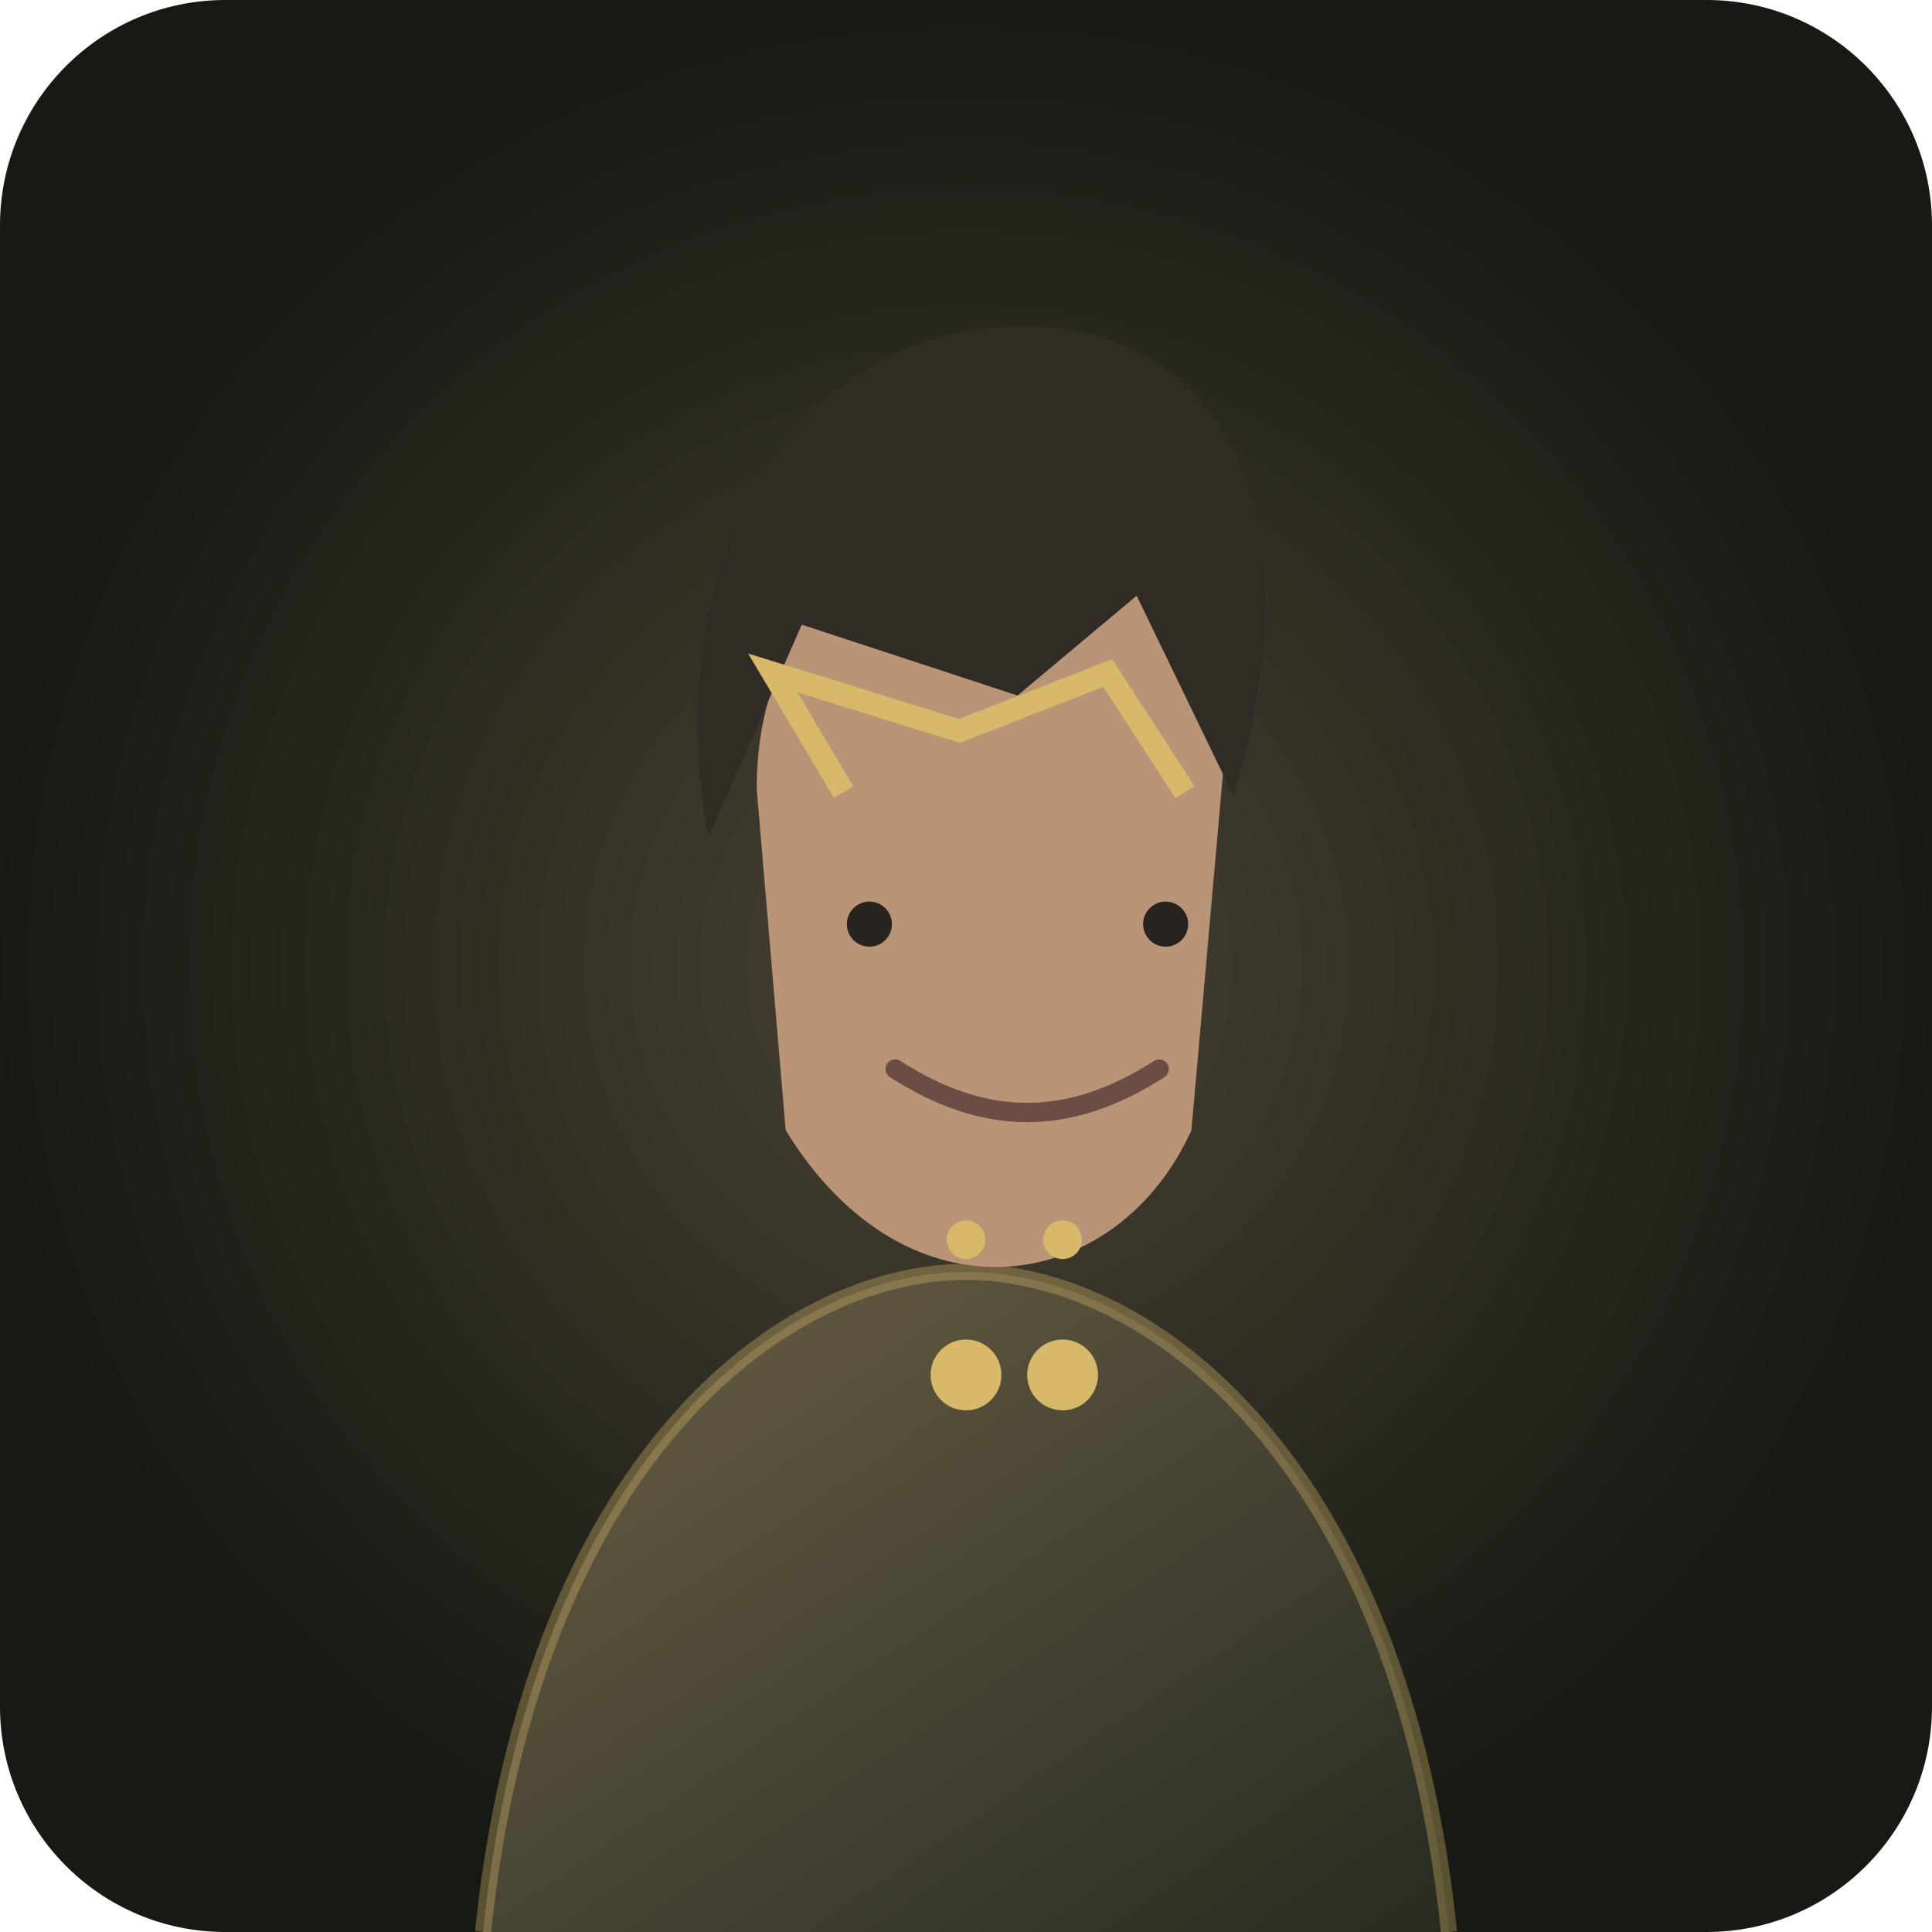
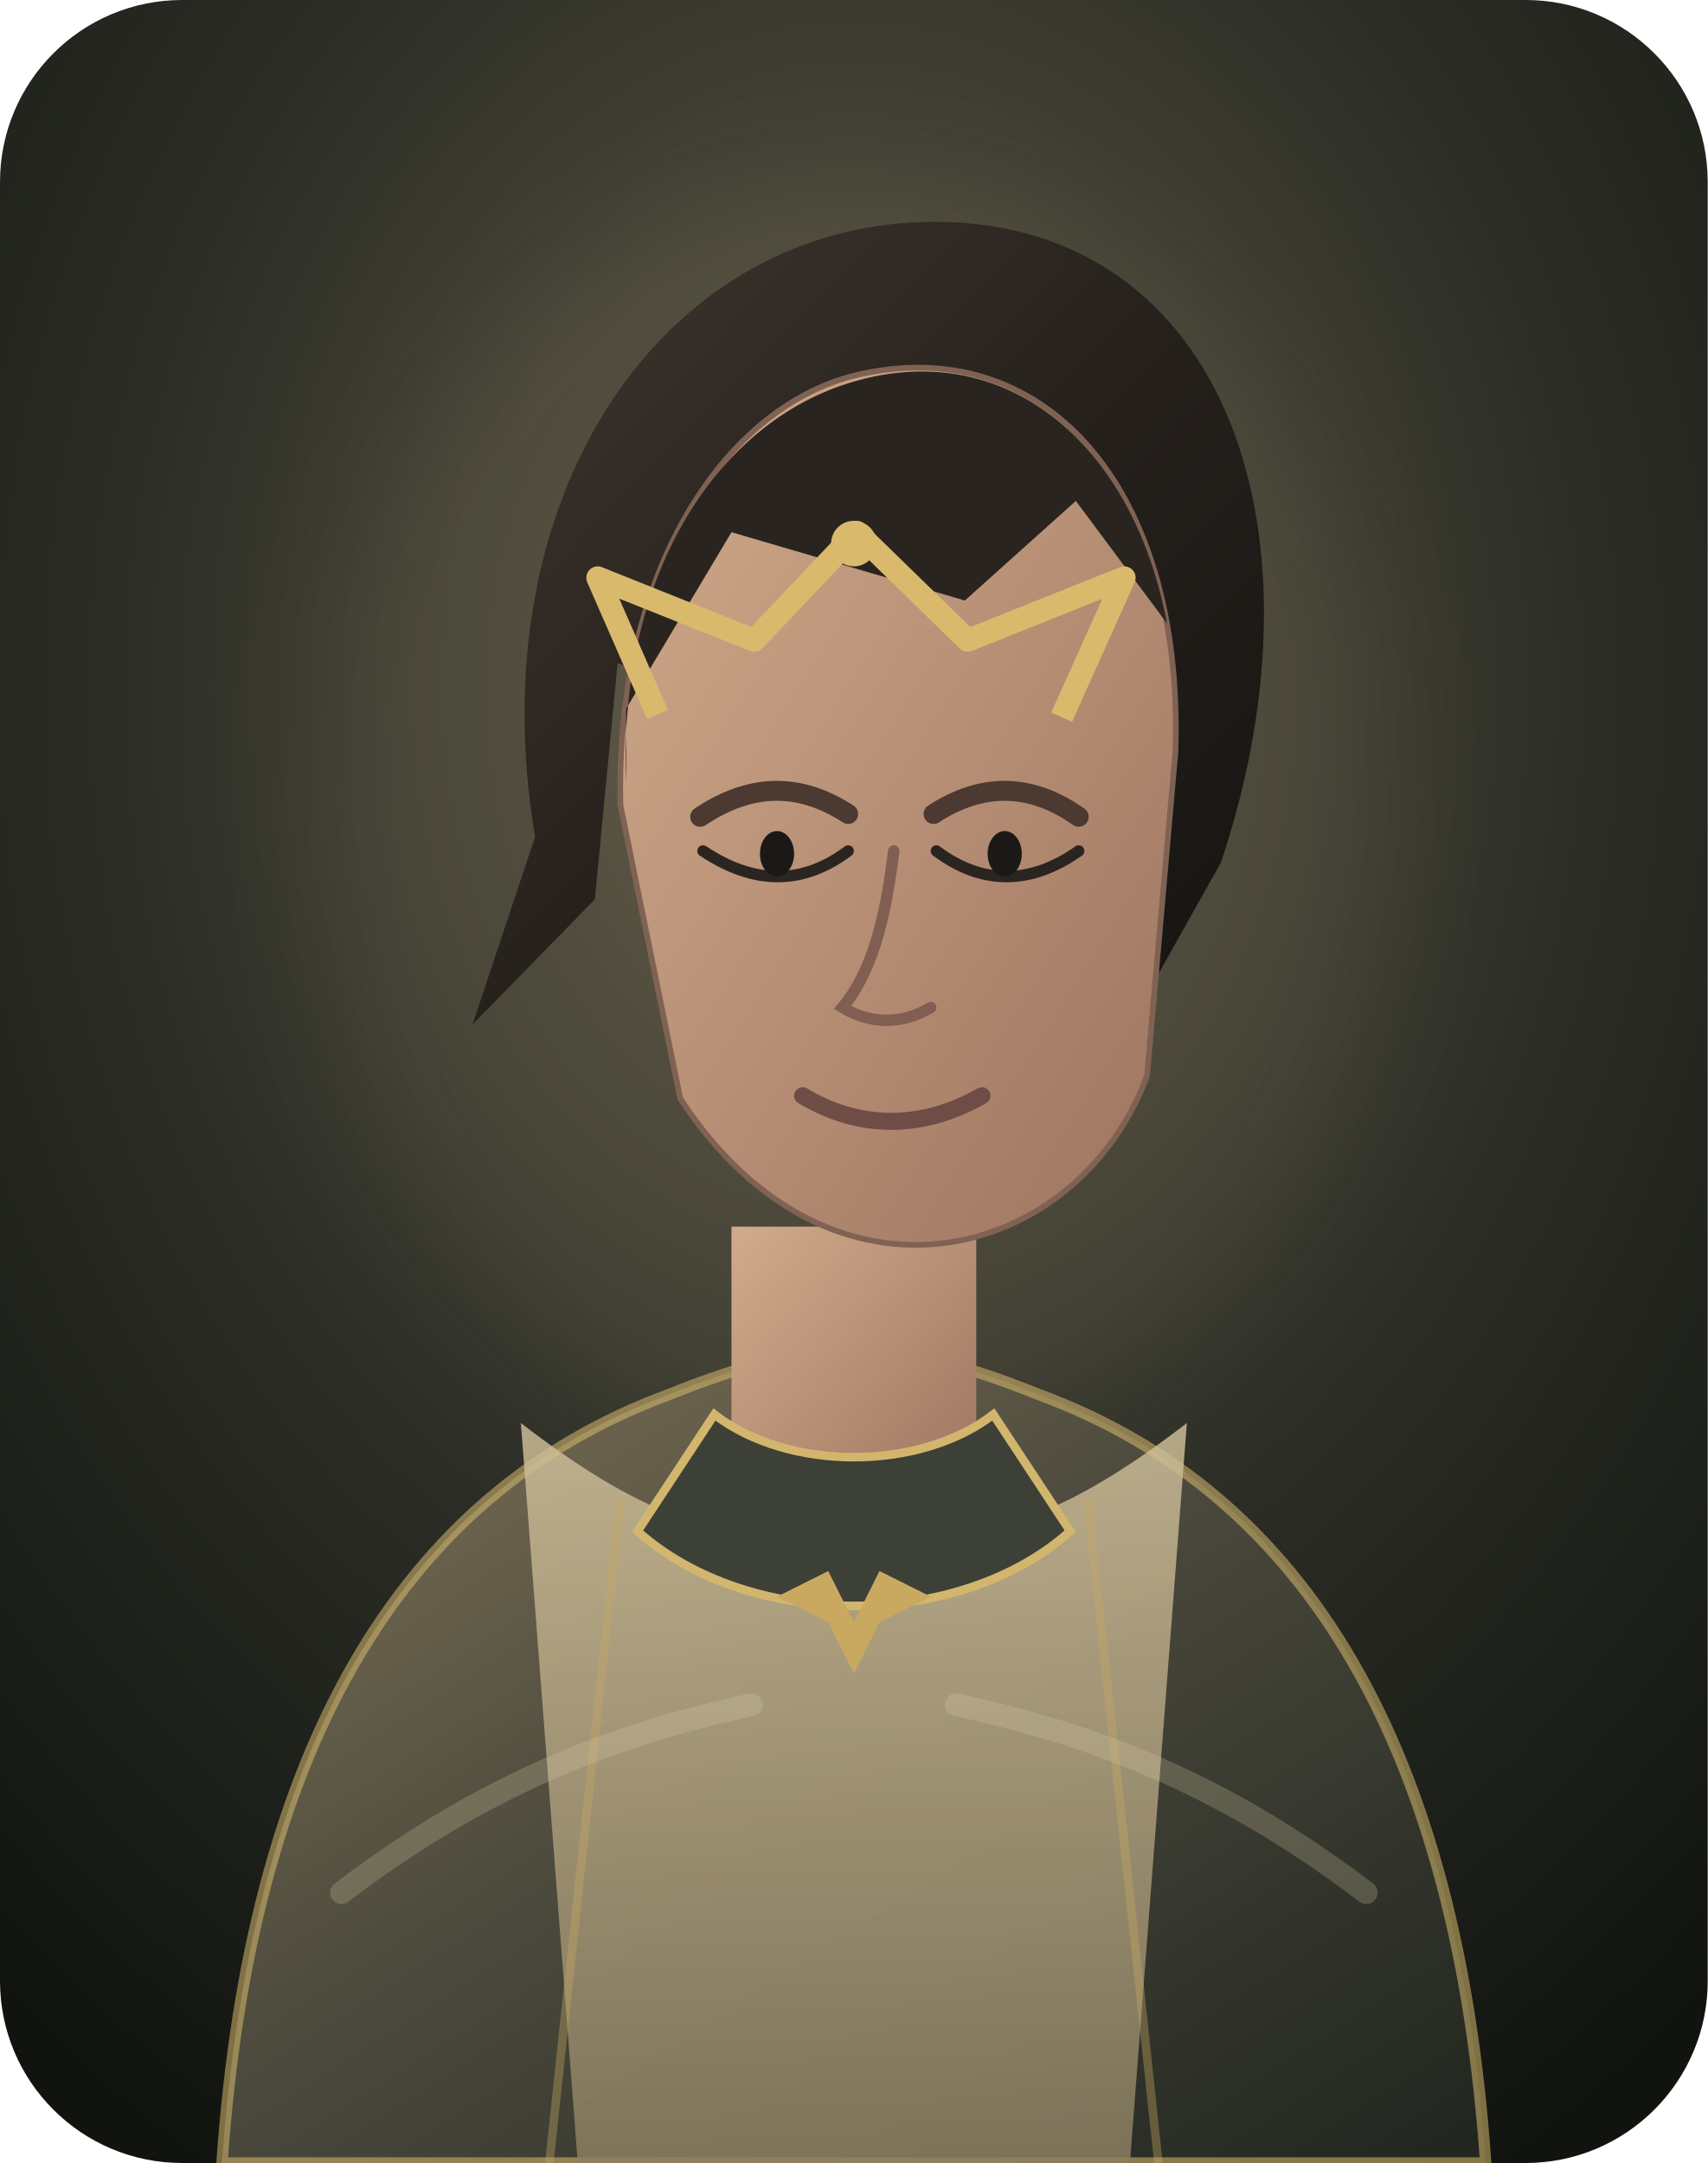
- <svg xmlns="http://www.w3.org/2000/svg" viewBox="0 0 600 600" role="img" aria-labelledby="t d">
+ <svg xmlns="http://www.w3.org/2000/svg" viewBox="0 0 600 760" role="img" aria-labelledby="t d">
  <defs>
-     <radialGradient id="bg">
-       <stop stop-color="#4a4334" />
-       <stop offset="1" stop-color="#171914" />
+     <radialGradient id="bg" cx="50%" cy="32%" r="78%">
+       <stop stop-color="#625b49" />
+       <stop offset=".58" stop-color="#292b24" />
+       <stop offset="1" stop-color="#11130f" />
    </radialGradient>
-     <linearGradient id="robe" x2="1" y2="1">
-       <stop stop-color="#6b6046" />
-       <stop offset="1" stop-color="#272b22" />
+     <linearGradient id="robe" x1="0" y1="0" x2="1" y2="1">
+       <stop stop-color="#807458" />
+       <stop offset=".45" stop-color="#4c4a3d" />
+       <stop offset="1" stop-color="#20251f" />
    </linearGradient>
+     <linearGradient id="cloth" x1="0" y1="0" x2="0" y2="1">
+       <stop stop-color="#d1c19b" />
+       <stop offset="1" stop-color="#8e8062" />
+     </linearGradient>
+     <linearGradient id="hair" x1="0" y1="0" x2="1" y2="1">
+       <stop stop-color="#40372f" />
+       <stop offset=".55" stop-color="#241f1b" />
+       <stop offset="1" stop-color="#151411" />
+     </linearGradient>
+     <linearGradient id="skin" x1="0" y1="0" x2="1" y2="1">
+       <stop stop-color="#d1ab8c" />
+       <stop offset="1" stop-color="#9d745f" />
+     </linearGradient>
+     <filter id="soft">
+       <feGaussianBlur stdDeviation="18" />
+     </filter>
  </defs>
-   <rect width="600" height="600" rx="70" fill="url(#bg)" />
-   <path d="M150 600c15-145 92-205 150-205s135 60 150 205" fill="url(#robe)" stroke="#d8b86b" stroke-opacity=".35" stroke-width="5" />
-   <path d="M235 245c0-100 130-125 145-7l-10 113c-23 51-88 62-126 0Z" fill="#b99476" />
-   <path d="M220 260c-15-80 22-151 86-158 72-8 105 55 77 145l-30-62-37 31-67-22Z" fill="#302b25" />
-   <path d="M278 332c28 18 54 18 82 0" fill="none" stroke="#6c4d43" stroke-width="6" stroke-linecap="round" />
-   <circle cx="270" cy="287" r="7" fill="#27231f" />
-   <circle cx="362" cy="287" r="7" fill="#27231f" />
-   <path d="M262 246l-22-37 58 18 46-18 24 37" fill="none" stroke="#d8b86b" stroke-width="7" />
-   <path d="M300 385h0M330 385h0" stroke="#d8b86b" stroke-width="12" stroke-linecap="round" />
-   <circle cx="300" cy="427" r="11" fill="#d8b86b" />
-   <circle cx="330" cy="427" r="11" fill="#d8b86b" />
+   <rect width="600" height="760" rx="64" fill="url(#bg)" />
+   <ellipse cx="300" cy="285" rx="190" ry="225" fill="#c8b78e" opacity=".07" filter="url(#soft)" />
+   <path d="M78 760c10-144 62-235 157-270 25-10 43-15 65-15s40 5 65 15c95 35 147 126 157 270Z" fill="url(#robe)" stroke="#d7b96d" stroke-opacity=".55" stroke-width="4" />
+   <path d="M183 500c39 30 68 43 117 43s78-13 117-43l-20 260H203Z" fill="url(#cloth)" opacity=".82" />
+   <path d="M218 526l-25 234M382 526l25 234" stroke="#c7aa63" stroke-opacity=".38" stroke-width="3" />
+   <path d="M257 431v82c18 23 68 23 86 0v-82Z" fill="url(#skin)" />
+   <path d="M188 294c-20-118 43-213 136-216 104-3 145 105 105 225l-32 57-37-55-13-72-53 30-77-30-8 83-43 44Z" fill="url(#hair)" />
+   <path d="M218 283c-2-80 35-139 82-151 65-16 116 37 113 132l-10 114c-24 65-111 89-164 8Z" fill="url(#skin)" stroke="#7f6253" stroke-width="2" />
+   <path d="M220 275c-3-72 31-125 77-140 55-18 101 20 113 84l-32-43-39 35-82-24-37 62Z" fill="#29241f" />
+   <path d="M246 287c18-12 35-12 52-1M328 286c17-11 34-11 51 1" fill="none" stroke="#4b3932" stroke-width="7" stroke-linecap="round" />
+   <path d="M247 299c18 12 35 12 51 0M329 299c16 12 33 12 50 0" fill="none" stroke="#2b2521" stroke-width="4" stroke-linecap="round" />
+   <ellipse cx="273" cy="300" rx="6" ry="8" fill="#1b1917" />
+   <ellipse cx="353" cy="300" rx="6" ry="8" fill="#1b1917" />
+   <path d="M314 299c-3 25-8 43-18 55 10 6 21 6 31 0" fill="none" stroke="#805e52" stroke-width="4" stroke-linecap="round" />
+   <path d="M282 385c20 12 42 12 63 0" fill="none" stroke="#704c46" stroke-width="6" stroke-linecap="round" />
+   <path d="M231 251l-21-48 55 22 36-38 39 38 55-22-22 49" fill="none" stroke="#d9b96c" stroke-width="8" stroke-linejoin="round" />
+   <circle cx="300" cy="191" r="8" fill="#d9b96c" />
+   <path d="M251 497c26 20 72 20 98 0l27 41c-39 35-113 35-152 0Z" fill="#3d4036" stroke="#d2b66e" stroke-width="3" />
+   <path d="M291 552l9 18 9-18 18 9-18 9-9 18-9-18-18-9 18-9Z" fill="#c9a95f" />
+   <path d="M120 665c55-42 103-57 144-66M480 665c-55-42-103-57-144-66" fill="none" stroke="#d9cda8" stroke-opacity=".24" stroke-width="8" stroke-linecap="round" />
</svg>
